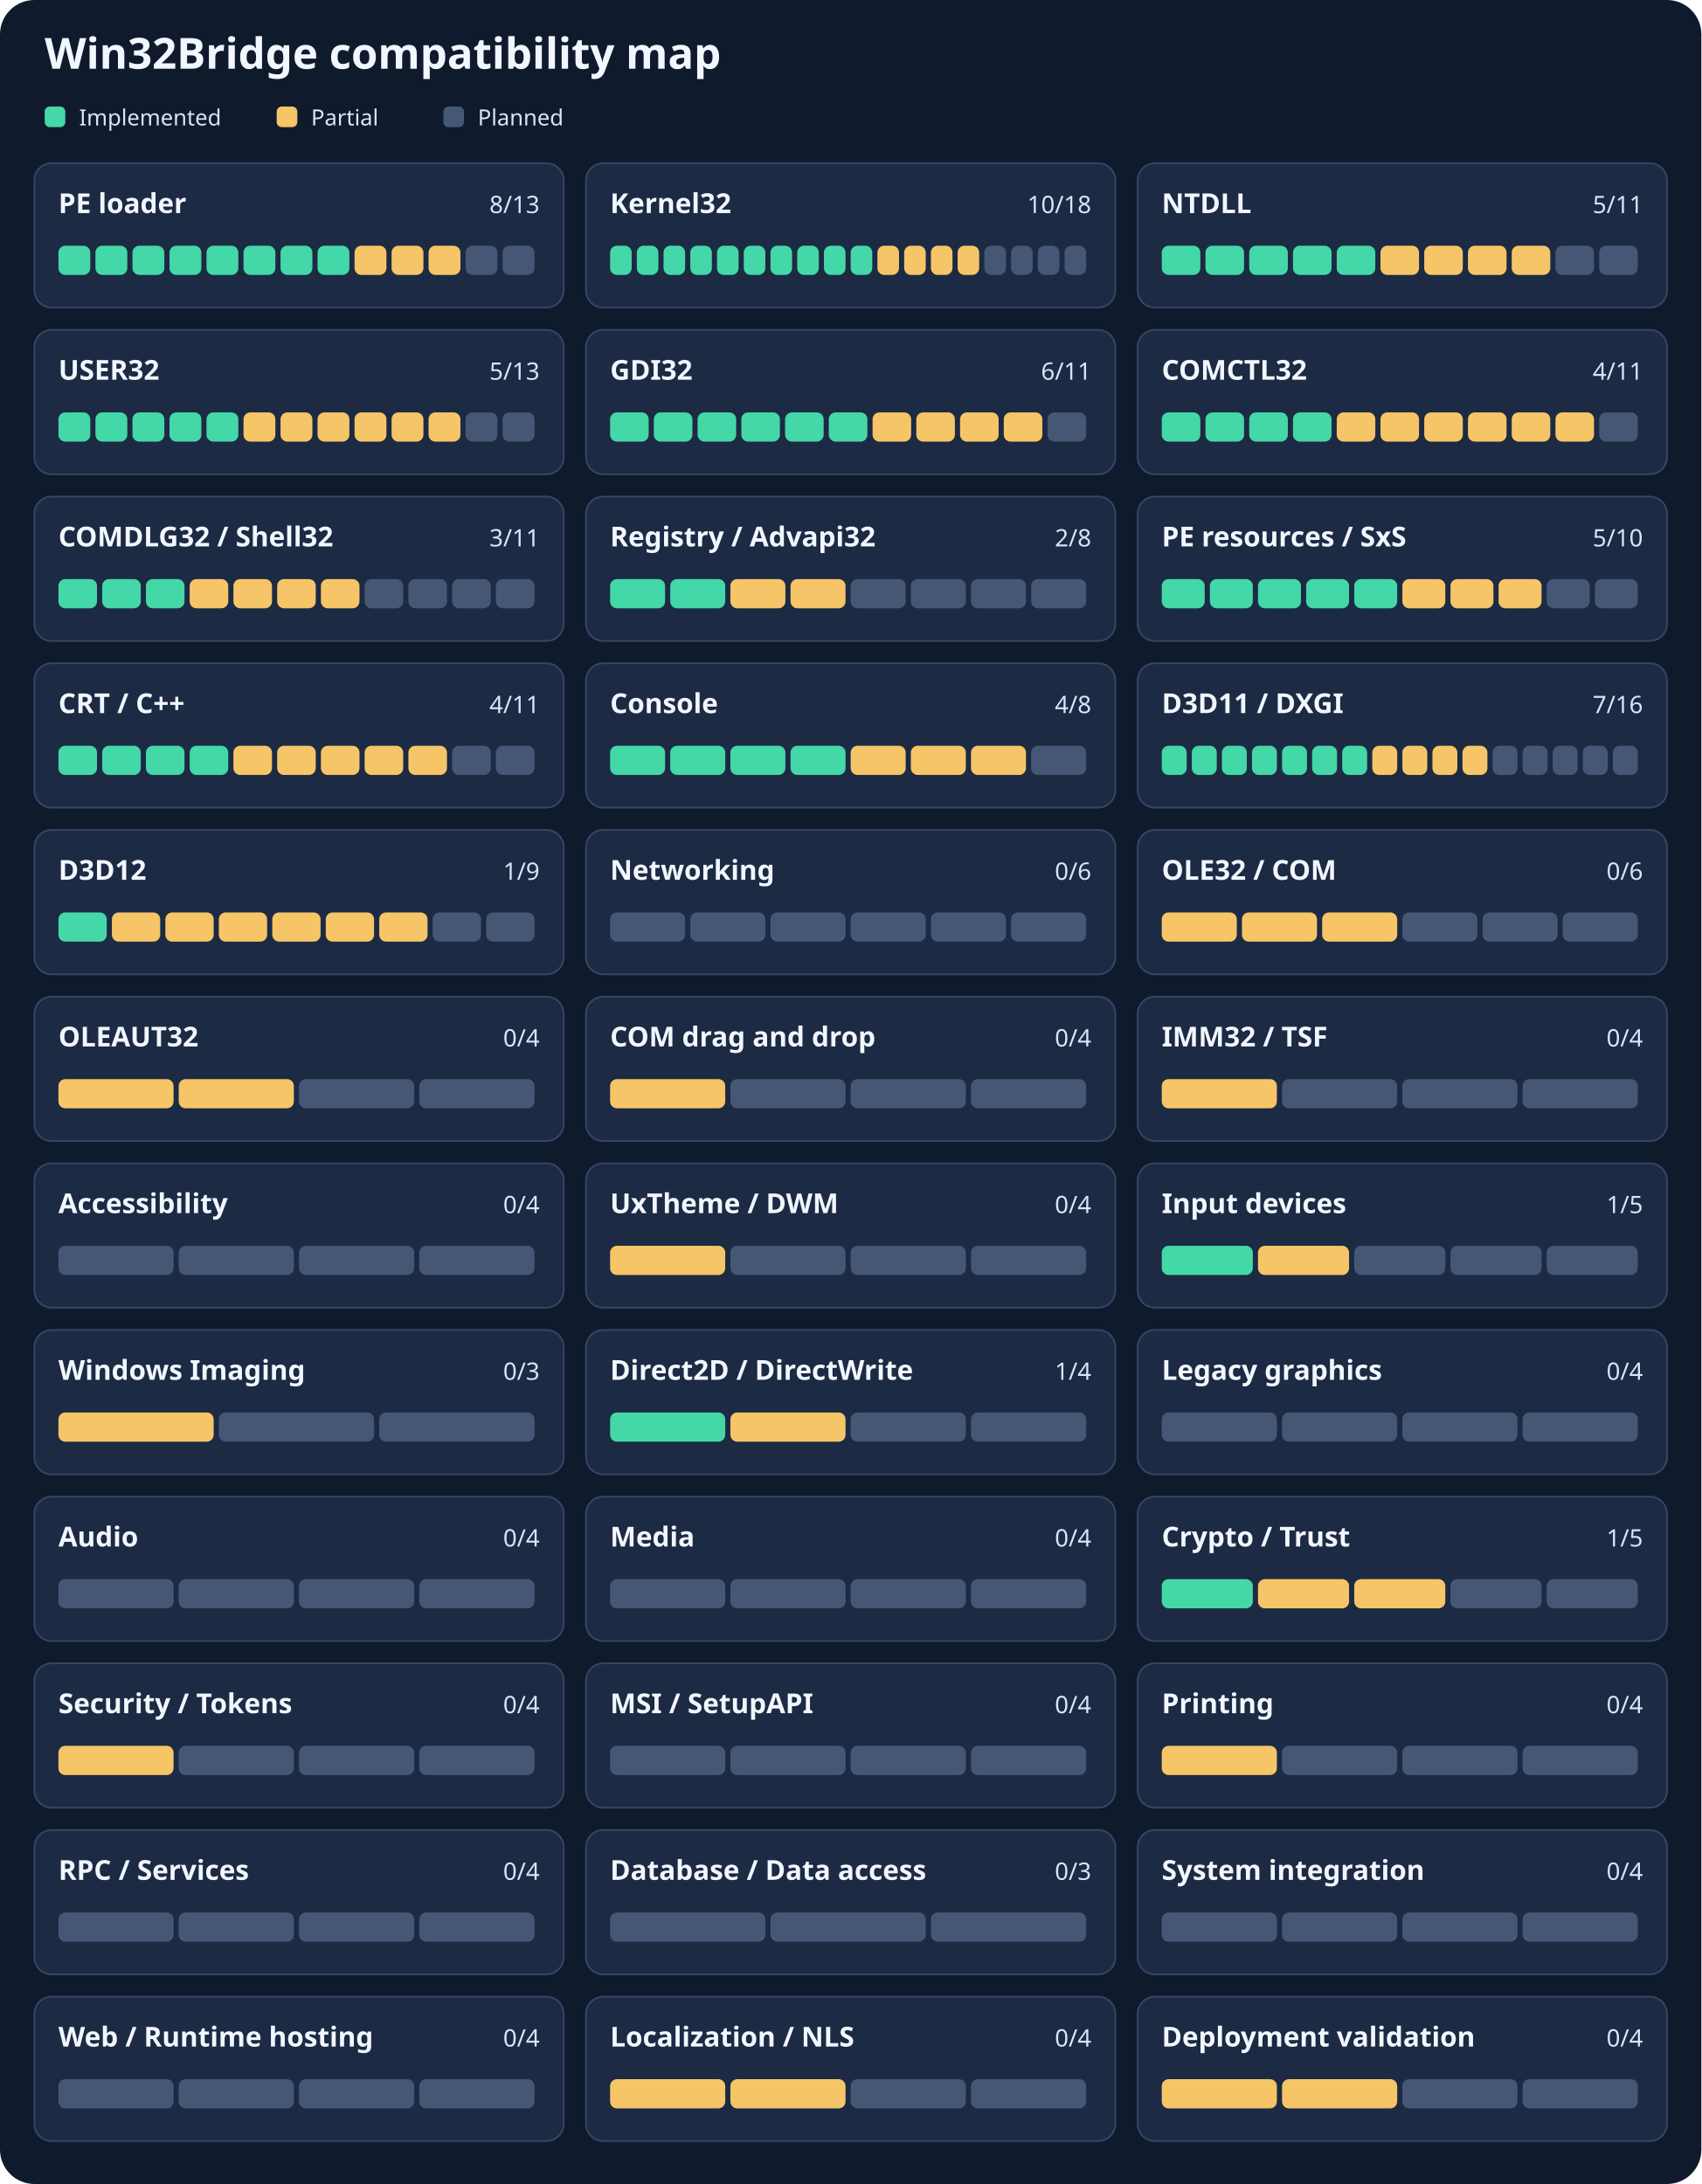
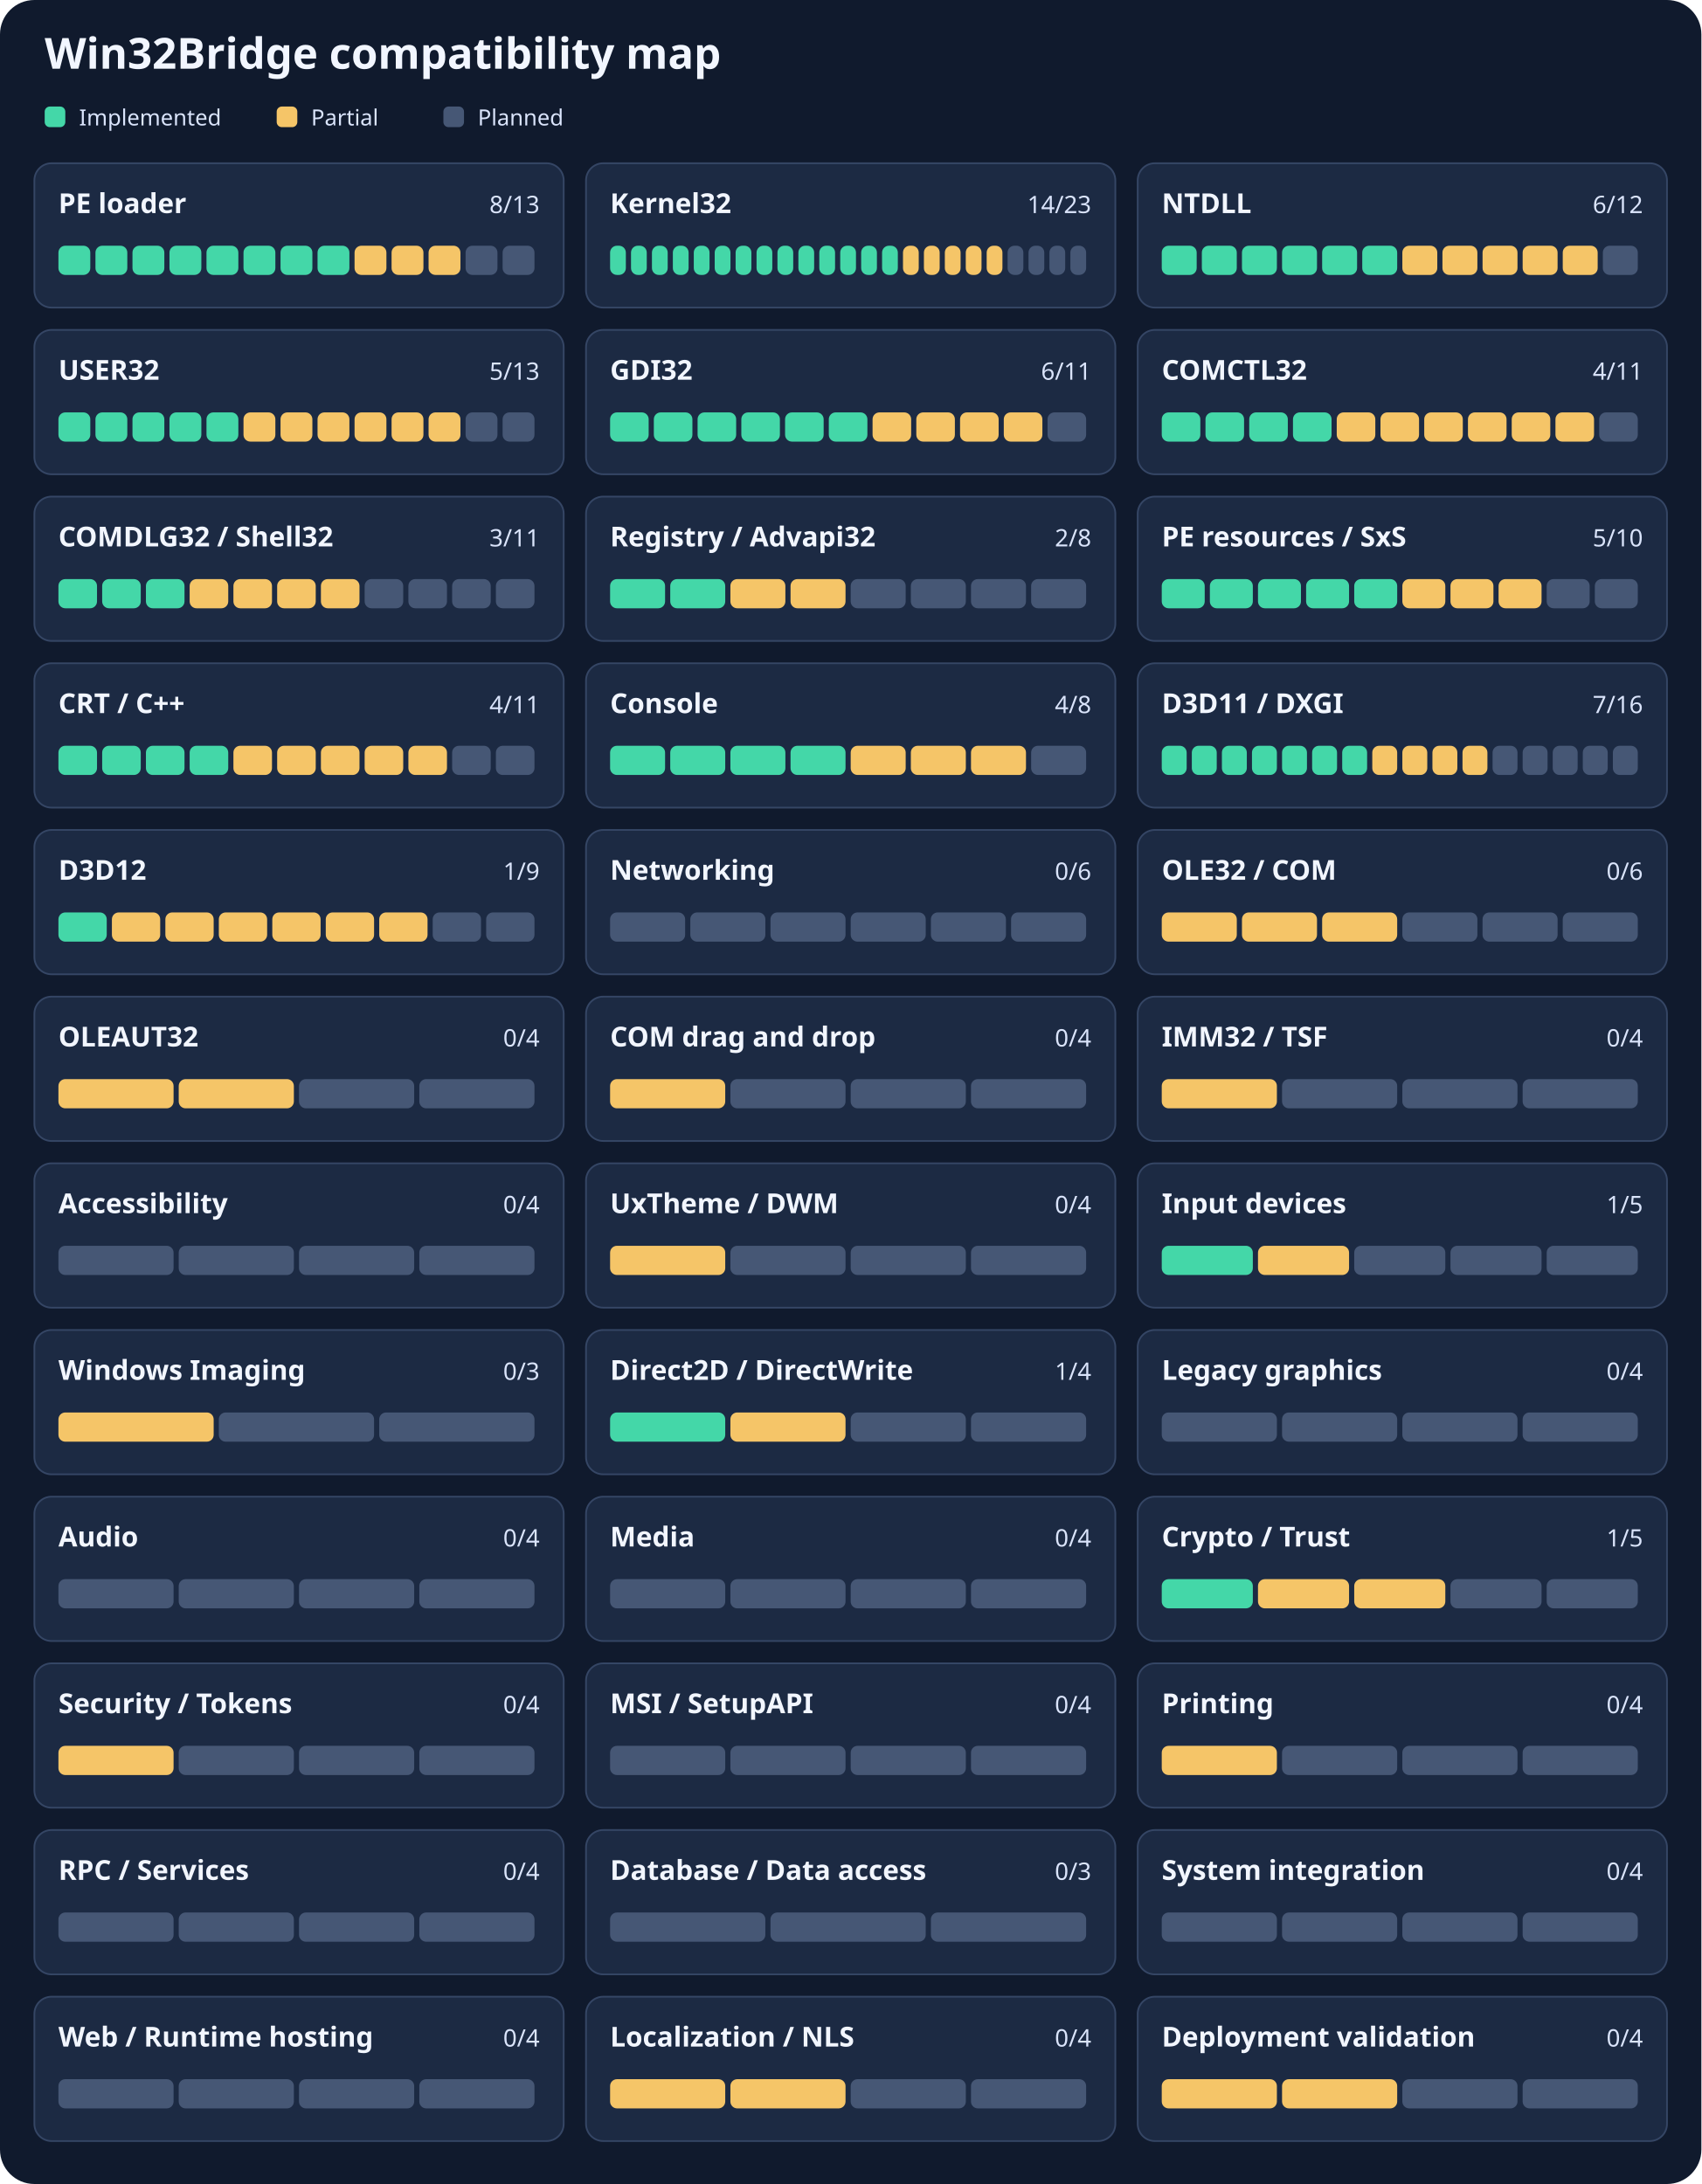
<svg xmlns="http://www.w3.org/2000/svg" width="990" height="1271" viewBox="0 0 990 1271" role="img" aria-labelledby="title desc">
  <rect width="990" height="1271" rx="20" fill="#101a2d" />
  <g font-family="system-ui, Segoe UI, sans-serif">
    <text x="26" y="40" font-size="25" font-weight="700" fill="#f2f6ff">Win32Bridge compatibility map</text>
    <rect x="26" y="62" width="12" height="12" rx="3" fill="#44d7a8" />
    <text x="46" y="73" font-size="13" fill="#dae4fb">Implemented</text>
    <rect x="161" y="62" width="12" height="12" rx="3" fill="#f5c568" />
    <text x="181" y="73" font-size="13" fill="#dae4fb">Partial</text>
    <rect x="258" y="62" width="12" height="12" rx="3" fill="#465775" />
    <text x="278" y="73" font-size="13" fill="#dae4fb">Planned</text>
    <g>
      <rect x="20" y="95" width="308" height="84" rx="10" fill="#1c2a43" stroke="#354665" />
      <text x="34" y="124" font-size="16" font-weight="650" fill="#f2f6ff">PE loader</text>
      <text x="314" y="124" text-anchor="end" font-size="14" fill="#dae4fb">8/13</text>
      <rect x="34.00" y="143" width="18.54" height="17" rx="4" fill="#44d7a8" />
      <rect x="55.54" y="143" width="18.54" height="17" rx="4" fill="#44d7a8" />
      <rect x="77.08" y="143" width="18.54" height="17" rx="4" fill="#44d7a8" />
      <rect x="98.62" y="143" width="18.54" height="17" rx="4" fill="#44d7a8" />
      <rect x="120.15" y="143" width="18.54" height="17" rx="4" fill="#44d7a8" />
      <rect x="141.69" y="143" width="18.54" height="17" rx="4" fill="#44d7a8" />
      <rect x="163.23" y="143" width="18.54" height="17" rx="4" fill="#44d7a8" />
      <rect x="184.77" y="143" width="18.54" height="17" rx="4" fill="#44d7a8" />
      <rect x="206.31" y="143" width="18.54" height="17" rx="4" fill="#f5c568" />
      <rect x="227.85" y="143" width="18.54" height="17" rx="4" fill="#f5c568" />
      <rect x="249.38" y="143" width="18.54" height="17" rx="4" fill="#f5c568" />
      <rect x="270.92" y="143" width="18.54" height="17" rx="4" fill="#465775" />
      <rect x="292.46" y="143" width="18.54" height="17" rx="4" fill="#465775" />
    </g>
    <g>
      <rect x="341" y="95" width="308" height="84" rx="10" fill="#1c2a43" stroke="#354665" />
      <text x="355" y="124" font-size="16" font-weight="650" fill="#f2f6ff">Kernel32</text>
-       <text x="635" y="124" text-anchor="end" font-size="14" fill="#dae4fb">10/18</text>
-       <rect x="355.00" y="143" width="12.56" height="17" rx="4" fill="#44d7a8" />
-       <rect x="370.56" y="143" width="12.56" height="17" rx="4" fill="#44d7a8" />
-       <rect x="386.11" y="143" width="12.56" height="17" rx="4" fill="#44d7a8" />
-       <rect x="401.67" y="143" width="12.56" height="17" rx="4" fill="#44d7a8" />
-       <rect x="417.22" y="143" width="12.56" height="17" rx="4" fill="#44d7a8" />
-       <rect x="432.78" y="143" width="12.56" height="17" rx="4" fill="#44d7a8" />
-       <rect x="448.33" y="143" width="12.56" height="17" rx="4" fill="#44d7a8" />
-       <rect x="463.89" y="143" width="12.56" height="17" rx="4" fill="#44d7a8" />
-       <rect x="479.44" y="143" width="12.56" height="17" rx="4" fill="#44d7a8" />
-       <rect x="495.00" y="143" width="12.56" height="17" rx="4" fill="#44d7a8" />
-       <rect x="510.56" y="143" width="12.56" height="17" rx="4" fill="#f5c568" />
-       <rect x="526.11" y="143" width="12.56" height="17" rx="4" fill="#f5c568" />
-       <rect x="541.67" y="143" width="12.56" height="17" rx="4" fill="#f5c568" />
-       <rect x="557.22" y="143" width="12.56" height="17" rx="4" fill="#f5c568" />
-       <rect x="572.78" y="143" width="12.56" height="17" rx="4" fill="#465775" />
-       <rect x="588.33" y="143" width="12.56" height="17" rx="4" fill="#465775" />
-       <rect x="603.89" y="143" width="12.56" height="17" rx="4" fill="#465775" />
-       <rect x="619.44" y="143" width="12.56" height="17" rx="4" fill="#465775" />
+       <text x="635" y="124" text-anchor="end" font-size="14" fill="#dae4fb">14/23</text>
+       <rect x="355.00" y="143" width="9.17" height="17" rx="4" fill="#44d7a8" />
+       <rect x="367.17" y="143" width="9.17" height="17" rx="4" fill="#44d7a8" />
+       <rect x="379.35" y="143" width="9.17" height="17" rx="4" fill="#44d7a8" />
+       <rect x="391.52" y="143" width="9.17" height="17" rx="4" fill="#44d7a8" />
+       <rect x="403.70" y="143" width="9.17" height="17" rx="4" fill="#44d7a8" />
+       <rect x="415.87" y="143" width="9.17" height="17" rx="4" fill="#44d7a8" />
+       <rect x="428.04" y="143" width="9.17" height="17" rx="4" fill="#44d7a8" />
+       <rect x="440.22" y="143" width="9.17" height="17" rx="4" fill="#44d7a8" />
+       <rect x="452.39" y="143" width="9.17" height="17" rx="4" fill="#44d7a8" />
+       <rect x="464.57" y="143" width="9.17" height="17" rx="4" fill="#44d7a8" />
+       <rect x="476.74" y="143" width="9.17" height="17" rx="4" fill="#44d7a8" />
+       <rect x="488.91" y="143" width="9.17" height="17" rx="4" fill="#44d7a8" />
+       <rect x="501.09" y="143" width="9.17" height="17" rx="4" fill="#44d7a8" />
+       <rect x="513.26" y="143" width="9.17" height="17" rx="4" fill="#44d7a8" />
+       <rect x="525.43" y="143" width="9.17" height="17" rx="4" fill="#f5c568" />
+       <rect x="537.61" y="143" width="9.17" height="17" rx="4" fill="#f5c568" />
+       <rect x="549.78" y="143" width="9.17" height="17" rx="4" fill="#f5c568" />
+       <rect x="561.96" y="143" width="9.17" height="17" rx="4" fill="#f5c568" />
+       <rect x="574.13" y="143" width="9.17" height="17" rx="4" fill="#f5c568" />
+       <rect x="586.30" y="143" width="9.17" height="17" rx="4" fill="#465775" />
+       <rect x="598.48" y="143" width="9.17" height="17" rx="4" fill="#465775" />
+       <rect x="610.65" y="143" width="9.17" height="17" rx="4" fill="#465775" />
+       <rect x="622.83" y="143" width="9.17" height="17" rx="4" fill="#465775" />
    </g>
    <g>
      <rect x="662" y="95" width="308" height="84" rx="10" fill="#1c2a43" stroke="#354665" />
      <text x="676" y="124" font-size="16" font-weight="650" fill="#f2f6ff">NTDLL</text>
-       <text x="956" y="124" text-anchor="end" font-size="14" fill="#dae4fb">5/11</text>
-       <rect x="676.00" y="143" width="22.45" height="17" rx="4" fill="#44d7a8" />
-       <rect x="701.45" y="143" width="22.45" height="17" rx="4" fill="#44d7a8" />
-       <rect x="726.91" y="143" width="22.45" height="17" rx="4" fill="#44d7a8" />
-       <rect x="752.36" y="143" width="22.45" height="17" rx="4" fill="#44d7a8" />
-       <rect x="777.82" y="143" width="22.45" height="17" rx="4" fill="#44d7a8" />
-       <rect x="803.27" y="143" width="22.45" height="17" rx="4" fill="#f5c568" />
-       <rect x="828.73" y="143" width="22.45" height="17" rx="4" fill="#f5c568" />
-       <rect x="854.18" y="143" width="22.45" height="17" rx="4" fill="#f5c568" />
-       <rect x="879.64" y="143" width="22.45" height="17" rx="4" fill="#f5c568" />
-       <rect x="905.09" y="143" width="22.45" height="17" rx="4" fill="#465775" />
-       <rect x="930.55" y="143" width="22.45" height="17" rx="4" fill="#465775" />
+       <text x="956" y="124" text-anchor="end" font-size="14" fill="#dae4fb">6/12</text>
+       <rect x="676.00" y="143" width="20.33" height="17" rx="4" fill="#44d7a8" />
+       <rect x="699.33" y="143" width="20.33" height="17" rx="4" fill="#44d7a8" />
+       <rect x="722.67" y="143" width="20.33" height="17" rx="4" fill="#44d7a8" />
+       <rect x="746.00" y="143" width="20.33" height="17" rx="4" fill="#44d7a8" />
+       <rect x="769.33" y="143" width="20.33" height="17" rx="4" fill="#44d7a8" />
+       <rect x="792.67" y="143" width="20.33" height="17" rx="4" fill="#44d7a8" />
+       <rect x="816.00" y="143" width="20.33" height="17" rx="4" fill="#f5c568" />
+       <rect x="839.33" y="143" width="20.33" height="17" rx="4" fill="#f5c568" />
+       <rect x="862.67" y="143" width="20.33" height="17" rx="4" fill="#f5c568" />
+       <rect x="886.00" y="143" width="20.33" height="17" rx="4" fill="#f5c568" />
+       <rect x="909.33" y="143" width="20.33" height="17" rx="4" fill="#f5c568" />
+       <rect x="932.67" y="143" width="20.33" height="17" rx="4" fill="#465775" />
    </g>
    <g>
      <rect x="20" y="192" width="308" height="84" rx="10" fill="#1c2a43" stroke="#354665" />
      <text x="34" y="221" font-size="16" font-weight="650" fill="#f2f6ff">USER32</text>
      <text x="314" y="221" text-anchor="end" font-size="14" fill="#dae4fb">5/13</text>
      <rect x="34.00" y="240" width="18.54" height="17" rx="4" fill="#44d7a8" />
      <rect x="55.54" y="240" width="18.54" height="17" rx="4" fill="#44d7a8" />
      <rect x="77.08" y="240" width="18.54" height="17" rx="4" fill="#44d7a8" />
      <rect x="98.62" y="240" width="18.54" height="17" rx="4" fill="#44d7a8" />
      <rect x="120.15" y="240" width="18.54" height="17" rx="4" fill="#44d7a8" />
      <rect x="141.69" y="240" width="18.54" height="17" rx="4" fill="#f5c568" />
      <rect x="163.23" y="240" width="18.54" height="17" rx="4" fill="#f5c568" />
      <rect x="184.77" y="240" width="18.54" height="17" rx="4" fill="#f5c568" />
      <rect x="206.31" y="240" width="18.54" height="17" rx="4" fill="#f5c568" />
      <rect x="227.85" y="240" width="18.54" height="17" rx="4" fill="#f5c568" />
      <rect x="249.38" y="240" width="18.54" height="17" rx="4" fill="#f5c568" />
      <rect x="270.92" y="240" width="18.54" height="17" rx="4" fill="#465775" />
      <rect x="292.46" y="240" width="18.54" height="17" rx="4" fill="#465775" />
    </g>
    <g>
      <rect x="341" y="192" width="308" height="84" rx="10" fill="#1c2a43" stroke="#354665" />
      <text x="355" y="221" font-size="16" font-weight="650" fill="#f2f6ff">GDI32</text>
      <text x="635" y="221" text-anchor="end" font-size="14" fill="#dae4fb">6/11</text>
      <rect x="355.00" y="240" width="22.45" height="17" rx="4" fill="#44d7a8" />
      <rect x="380.45" y="240" width="22.45" height="17" rx="4" fill="#44d7a8" />
      <rect x="405.91" y="240" width="22.45" height="17" rx="4" fill="#44d7a8" />
      <rect x="431.36" y="240" width="22.45" height="17" rx="4" fill="#44d7a8" />
      <rect x="456.82" y="240" width="22.45" height="17" rx="4" fill="#44d7a8" />
      <rect x="482.27" y="240" width="22.45" height="17" rx="4" fill="#44d7a8" />
      <rect x="507.73" y="240" width="22.45" height="17" rx="4" fill="#f5c568" />
      <rect x="533.18" y="240" width="22.45" height="17" rx="4" fill="#f5c568" />
      <rect x="558.64" y="240" width="22.45" height="17" rx="4" fill="#f5c568" />
      <rect x="584.09" y="240" width="22.45" height="17" rx="4" fill="#f5c568" />
      <rect x="609.55" y="240" width="22.45" height="17" rx="4" fill="#465775" />
    </g>
    <g>
      <rect x="662" y="192" width="308" height="84" rx="10" fill="#1c2a43" stroke="#354665" />
      <text x="676" y="221" font-size="16" font-weight="650" fill="#f2f6ff">COMCTL32</text>
      <text x="956" y="221" text-anchor="end" font-size="14" fill="#dae4fb">4/11</text>
      <rect x="676.00" y="240" width="22.45" height="17" rx="4" fill="#44d7a8" />
      <rect x="701.45" y="240" width="22.45" height="17" rx="4" fill="#44d7a8" />
      <rect x="726.91" y="240" width="22.45" height="17" rx="4" fill="#44d7a8" />
      <rect x="752.36" y="240" width="22.45" height="17" rx="4" fill="#44d7a8" />
      <rect x="777.82" y="240" width="22.45" height="17" rx="4" fill="#f5c568" />
      <rect x="803.27" y="240" width="22.45" height="17" rx="4" fill="#f5c568" />
      <rect x="828.73" y="240" width="22.45" height="17" rx="4" fill="#f5c568" />
      <rect x="854.18" y="240" width="22.45" height="17" rx="4" fill="#f5c568" />
      <rect x="879.64" y="240" width="22.45" height="17" rx="4" fill="#f5c568" />
      <rect x="905.09" y="240" width="22.45" height="17" rx="4" fill="#f5c568" />
      <rect x="930.55" y="240" width="22.45" height="17" rx="4" fill="#465775" />
    </g>
    <g>
      <rect x="20" y="289" width="308" height="84" rx="10" fill="#1c2a43" stroke="#354665" />
      <text x="34" y="318" font-size="16" font-weight="650" fill="#f2f6ff">COMDLG32 / Shell32</text>
      <text x="314" y="318" text-anchor="end" font-size="14" fill="#dae4fb">3/11</text>
      <rect x="34.00" y="337" width="22.45" height="17" rx="4" fill="#44d7a8" />
      <rect x="59.45" y="337" width="22.45" height="17" rx="4" fill="#44d7a8" />
      <rect x="84.91" y="337" width="22.45" height="17" rx="4" fill="#44d7a8" />
      <rect x="110.36" y="337" width="22.45" height="17" rx="4" fill="#f5c568" />
      <rect x="135.82" y="337" width="22.45" height="17" rx="4" fill="#f5c568" />
      <rect x="161.27" y="337" width="22.45" height="17" rx="4" fill="#f5c568" />
      <rect x="186.73" y="337" width="22.45" height="17" rx="4" fill="#f5c568" />
      <rect x="212.18" y="337" width="22.45" height="17" rx="4" fill="#465775" />
      <rect x="237.64" y="337" width="22.45" height="17" rx="4" fill="#465775" />
      <rect x="263.09" y="337" width="22.45" height="17" rx="4" fill="#465775" />
      <rect x="288.55" y="337" width="22.45" height="17" rx="4" fill="#465775" />
    </g>
    <g>
      <rect x="341" y="289" width="308" height="84" rx="10" fill="#1c2a43" stroke="#354665" />
      <text x="355" y="318" font-size="16" font-weight="650" fill="#f2f6ff">Registry / Advapi32</text>
      <text x="635" y="318" text-anchor="end" font-size="14" fill="#dae4fb">2/8</text>
      <rect x="355.00" y="337" width="32.00" height="17" rx="4" fill="#44d7a8" />
      <rect x="390.00" y="337" width="32.00" height="17" rx="4" fill="#44d7a8" />
      <rect x="425.00" y="337" width="32.00" height="17" rx="4" fill="#f5c568" />
      <rect x="460.00" y="337" width="32.00" height="17" rx="4" fill="#f5c568" />
      <rect x="495.00" y="337" width="32.00" height="17" rx="4" fill="#465775" />
      <rect x="530.00" y="337" width="32.00" height="17" rx="4" fill="#465775" />
      <rect x="565.00" y="337" width="32.00" height="17" rx="4" fill="#465775" />
      <rect x="600.00" y="337" width="32.00" height="17" rx="4" fill="#465775" />
    </g>
    <g>
      <rect x="662" y="289" width="308" height="84" rx="10" fill="#1c2a43" stroke="#354665" />
      <text x="676" y="318" font-size="16" font-weight="650" fill="#f2f6ff">PE resources / SxS</text>
      <text x="956" y="318" text-anchor="end" font-size="14" fill="#dae4fb">5/10</text>
      <rect x="676.00" y="337" width="25.00" height="17" rx="4" fill="#44d7a8" />
      <rect x="704.00" y="337" width="25.00" height="17" rx="4" fill="#44d7a8" />
      <rect x="732.00" y="337" width="25.00" height="17" rx="4" fill="#44d7a8" />
      <rect x="760.00" y="337" width="25.00" height="17" rx="4" fill="#44d7a8" />
      <rect x="788.00" y="337" width="25.00" height="17" rx="4" fill="#44d7a8" />
      <rect x="816.00" y="337" width="25.00" height="17" rx="4" fill="#f5c568" />
      <rect x="844.00" y="337" width="25.00" height="17" rx="4" fill="#f5c568" />
      <rect x="872.00" y="337" width="25.00" height="17" rx="4" fill="#f5c568" />
      <rect x="900.00" y="337" width="25.00" height="17" rx="4" fill="#465775" />
      <rect x="928.00" y="337" width="25.00" height="17" rx="4" fill="#465775" />
    </g>
    <g>
      <rect x="20" y="386" width="308" height="84" rx="10" fill="#1c2a43" stroke="#354665" />
      <text x="34" y="415" font-size="16" font-weight="650" fill="#f2f6ff">CRT / C++</text>
      <text x="314" y="415" text-anchor="end" font-size="14" fill="#dae4fb">4/11</text>
      <rect x="34.00" y="434" width="22.45" height="17" rx="4" fill="#44d7a8" />
      <rect x="59.45" y="434" width="22.45" height="17" rx="4" fill="#44d7a8" />
      <rect x="84.91" y="434" width="22.45" height="17" rx="4" fill="#44d7a8" />
      <rect x="110.36" y="434" width="22.45" height="17" rx="4" fill="#44d7a8" />
      <rect x="135.82" y="434" width="22.45" height="17" rx="4" fill="#f5c568" />
      <rect x="161.27" y="434" width="22.45" height="17" rx="4" fill="#f5c568" />
      <rect x="186.73" y="434" width="22.45" height="17" rx="4" fill="#f5c568" />
      <rect x="212.18" y="434" width="22.45" height="17" rx="4" fill="#f5c568" />
      <rect x="237.64" y="434" width="22.45" height="17" rx="4" fill="#f5c568" />
      <rect x="263.09" y="434" width="22.45" height="17" rx="4" fill="#465775" />
      <rect x="288.55" y="434" width="22.45" height="17" rx="4" fill="#465775" />
    </g>
    <g>
      <rect x="341" y="386" width="308" height="84" rx="10" fill="#1c2a43" stroke="#354665" />
      <text x="355" y="415" font-size="16" font-weight="650" fill="#f2f6ff">Console</text>
      <text x="635" y="415" text-anchor="end" font-size="14" fill="#dae4fb">4/8</text>
      <rect x="355.00" y="434" width="32.00" height="17" rx="4" fill="#44d7a8" />
      <rect x="390.00" y="434" width="32.00" height="17" rx="4" fill="#44d7a8" />
      <rect x="425.00" y="434" width="32.00" height="17" rx="4" fill="#44d7a8" />
      <rect x="460.00" y="434" width="32.00" height="17" rx="4" fill="#44d7a8" />
      <rect x="495.00" y="434" width="32.00" height="17" rx="4" fill="#f5c568" />
      <rect x="530.00" y="434" width="32.00" height="17" rx="4" fill="#f5c568" />
      <rect x="565.00" y="434" width="32.00" height="17" rx="4" fill="#f5c568" />
      <rect x="600.00" y="434" width="32.00" height="17" rx="4" fill="#465775" />
    </g>
    <g>
      <rect x="662" y="386" width="308" height="84" rx="10" fill="#1c2a43" stroke="#354665" />
      <text x="676" y="415" font-size="16" font-weight="650" fill="#f2f6ff">D3D11 / DXGI</text>
      <text x="956" y="415" text-anchor="end" font-size="14" fill="#dae4fb">7/16</text>
      <rect x="676.00" y="434" width="14.50" height="17" rx="4" fill="#44d7a8" />
      <rect x="693.50" y="434" width="14.50" height="17" rx="4" fill="#44d7a8" />
      <rect x="711.00" y="434" width="14.50" height="17" rx="4" fill="#44d7a8" />
      <rect x="728.50" y="434" width="14.50" height="17" rx="4" fill="#44d7a8" />
      <rect x="746.00" y="434" width="14.50" height="17" rx="4" fill="#44d7a8" />
      <rect x="763.50" y="434" width="14.50" height="17" rx="4" fill="#44d7a8" />
      <rect x="781.00" y="434" width="14.50" height="17" rx="4" fill="#44d7a8" />
      <rect x="798.50" y="434" width="14.50" height="17" rx="4" fill="#f5c568" />
      <rect x="816.00" y="434" width="14.50" height="17" rx="4" fill="#f5c568" />
      <rect x="833.50" y="434" width="14.50" height="17" rx="4" fill="#f5c568" />
      <rect x="851.00" y="434" width="14.50" height="17" rx="4" fill="#f5c568" />
      <rect x="868.50" y="434" width="14.50" height="17" rx="4" fill="#465775" />
      <rect x="886.00" y="434" width="14.50" height="17" rx="4" fill="#465775" />
      <rect x="903.50" y="434" width="14.50" height="17" rx="4" fill="#465775" />
      <rect x="921.00" y="434" width="14.50" height="17" rx="4" fill="#465775" />
      <rect x="938.50" y="434" width="14.50" height="17" rx="4" fill="#465775" />
    </g>
    <g>
      <rect x="20" y="483" width="308" height="84" rx="10" fill="#1c2a43" stroke="#354665" />
      <text x="34" y="512" font-size="16" font-weight="650" fill="#f2f6ff">D3D12</text>
      <text x="314" y="512" text-anchor="end" font-size="14" fill="#dae4fb">1/9</text>
      <rect x="34.00" y="531" width="28.11" height="17" rx="4" fill="#44d7a8" />
      <rect x="65.11" y="531" width="28.11" height="17" rx="4" fill="#f5c568" />
      <rect x="96.22" y="531" width="28.11" height="17" rx="4" fill="#f5c568" />
      <rect x="127.33" y="531" width="28.11" height="17" rx="4" fill="#f5c568" />
      <rect x="158.44" y="531" width="28.11" height="17" rx="4" fill="#f5c568" />
      <rect x="189.56" y="531" width="28.11" height="17" rx="4" fill="#f5c568" />
      <rect x="220.67" y="531" width="28.11" height="17" rx="4" fill="#f5c568" />
      <rect x="251.78" y="531" width="28.11" height="17" rx="4" fill="#465775" />
      <rect x="282.89" y="531" width="28.11" height="17" rx="4" fill="#465775" />
    </g>
    <g>
      <rect x="341" y="483" width="308" height="84" rx="10" fill="#1c2a43" stroke="#354665" />
      <text x="355" y="512" font-size="16" font-weight="650" fill="#f2f6ff">Networking</text>
      <text x="635" y="512" text-anchor="end" font-size="14" fill="#dae4fb">0/6</text>
      <rect x="355.00" y="531" width="43.67" height="17" rx="4" fill="#465775" />
      <rect x="401.67" y="531" width="43.67" height="17" rx="4" fill="#465775" />
      <rect x="448.33" y="531" width="43.67" height="17" rx="4" fill="#465775" />
      <rect x="495.00" y="531" width="43.67" height="17" rx="4" fill="#465775" />
      <rect x="541.67" y="531" width="43.67" height="17" rx="4" fill="#465775" />
      <rect x="588.33" y="531" width="43.67" height="17" rx="4" fill="#465775" />
    </g>
    <g>
      <rect x="662" y="483" width="308" height="84" rx="10" fill="#1c2a43" stroke="#354665" />
      <text x="676" y="512" font-size="16" font-weight="650" fill="#f2f6ff">OLE32 / COM</text>
      <text x="956" y="512" text-anchor="end" font-size="14" fill="#dae4fb">0/6</text>
      <rect x="676.00" y="531" width="43.67" height="17" rx="4" fill="#f5c568" />
      <rect x="722.67" y="531" width="43.67" height="17" rx="4" fill="#f5c568" />
      <rect x="769.33" y="531" width="43.67" height="17" rx="4" fill="#f5c568" />
      <rect x="816.00" y="531" width="43.67" height="17" rx="4" fill="#465775" />
      <rect x="862.67" y="531" width="43.67" height="17" rx="4" fill="#465775" />
      <rect x="909.33" y="531" width="43.67" height="17" rx="4" fill="#465775" />
    </g>
    <g>
      <rect x="20" y="580" width="308" height="84" rx="10" fill="#1c2a43" stroke="#354665" />
      <text x="34" y="609" font-size="16" font-weight="650" fill="#f2f6ff">OLEAUT32</text>
      <text x="314" y="609" text-anchor="end" font-size="14" fill="#dae4fb">0/4</text>
      <rect x="34.00" y="628" width="67.00" height="17" rx="4" fill="#f5c568" />
      <rect x="104.00" y="628" width="67.00" height="17" rx="4" fill="#f5c568" />
      <rect x="174.00" y="628" width="67.00" height="17" rx="4" fill="#465775" />
      <rect x="244.00" y="628" width="67.00" height="17" rx="4" fill="#465775" />
    </g>
    <g>
      <rect x="341" y="580" width="308" height="84" rx="10" fill="#1c2a43" stroke="#354665" />
      <text x="355" y="609" font-size="16" font-weight="650" fill="#f2f6ff">COM drag and drop</text>
      <text x="635" y="609" text-anchor="end" font-size="14" fill="#dae4fb">0/4</text>
      <rect x="355.00" y="628" width="67.00" height="17" rx="4" fill="#f5c568" />
      <rect x="425.00" y="628" width="67.00" height="17" rx="4" fill="#465775" />
      <rect x="495.00" y="628" width="67.00" height="17" rx="4" fill="#465775" />
      <rect x="565.00" y="628" width="67.00" height="17" rx="4" fill="#465775" />
    </g>
    <g>
      <rect x="662" y="580" width="308" height="84" rx="10" fill="#1c2a43" stroke="#354665" />
      <text x="676" y="609" font-size="16" font-weight="650" fill="#f2f6ff">IMM32 / TSF</text>
      <text x="956" y="609" text-anchor="end" font-size="14" fill="#dae4fb">0/4</text>
      <rect x="676.00" y="628" width="67.00" height="17" rx="4" fill="#f5c568" />
      <rect x="746.00" y="628" width="67.00" height="17" rx="4" fill="#465775" />
      <rect x="816.00" y="628" width="67.00" height="17" rx="4" fill="#465775" />
      <rect x="886.00" y="628" width="67.00" height="17" rx="4" fill="#465775" />
    </g>
    <g>
      <rect x="20" y="677" width="308" height="84" rx="10" fill="#1c2a43" stroke="#354665" />
      <text x="34" y="706" font-size="16" font-weight="650" fill="#f2f6ff">Accessibility</text>
      <text x="314" y="706" text-anchor="end" font-size="14" fill="#dae4fb">0/4</text>
      <rect x="34.00" y="725" width="67.00" height="17" rx="4" fill="#465775" />
      <rect x="104.00" y="725" width="67.00" height="17" rx="4" fill="#465775" />
      <rect x="174.00" y="725" width="67.00" height="17" rx="4" fill="#465775" />
      <rect x="244.00" y="725" width="67.00" height="17" rx="4" fill="#465775" />
    </g>
    <g>
      <rect x="341" y="677" width="308" height="84" rx="10" fill="#1c2a43" stroke="#354665" />
      <text x="355" y="706" font-size="16" font-weight="650" fill="#f2f6ff">UxTheme / DWM</text>
      <text x="635" y="706" text-anchor="end" font-size="14" fill="#dae4fb">0/4</text>
      <rect x="355.00" y="725" width="67.00" height="17" rx="4" fill="#f5c568" />
      <rect x="425.00" y="725" width="67.00" height="17" rx="4" fill="#465775" />
      <rect x="495.00" y="725" width="67.00" height="17" rx="4" fill="#465775" />
      <rect x="565.00" y="725" width="67.00" height="17" rx="4" fill="#465775" />
    </g>
    <g>
      <rect x="662" y="677" width="308" height="84" rx="10" fill="#1c2a43" stroke="#354665" />
      <text x="676" y="706" font-size="16" font-weight="650" fill="#f2f6ff">Input devices</text>
      <text x="956" y="706" text-anchor="end" font-size="14" fill="#dae4fb">1/5</text>
      <rect x="676.00" y="725" width="53.00" height="17" rx="4" fill="#44d7a8" />
      <rect x="732.00" y="725" width="53.00" height="17" rx="4" fill="#f5c568" />
      <rect x="788.00" y="725" width="53.00" height="17" rx="4" fill="#465775" />
      <rect x="844.00" y="725" width="53.00" height="17" rx="4" fill="#465775" />
      <rect x="900.00" y="725" width="53.00" height="17" rx="4" fill="#465775" />
    </g>
    <g>
      <rect x="20" y="774" width="308" height="84" rx="10" fill="#1c2a43" stroke="#354665" />
      <text x="34" y="803" font-size="16" font-weight="650" fill="#f2f6ff">Windows Imaging</text>
      <text x="314" y="803" text-anchor="end" font-size="14" fill="#dae4fb">0/3</text>
      <rect x="34.00" y="822" width="90.33" height="17" rx="4" fill="#f5c568" />
      <rect x="127.33" y="822" width="90.33" height="17" rx="4" fill="#465775" />
      <rect x="220.67" y="822" width="90.33" height="17" rx="4" fill="#465775" />
    </g>
    <g>
      <rect x="341" y="774" width="308" height="84" rx="10" fill="#1c2a43" stroke="#354665" />
      <text x="355" y="803" font-size="16" font-weight="650" fill="#f2f6ff">Direct2D / DirectWrite</text>
      <text x="635" y="803" text-anchor="end" font-size="14" fill="#dae4fb">1/4</text>
      <rect x="355.00" y="822" width="67.00" height="17" rx="4" fill="#44d7a8" />
      <rect x="425.00" y="822" width="67.00" height="17" rx="4" fill="#f5c568" />
      <rect x="495.00" y="822" width="67.00" height="17" rx="4" fill="#465775" />
      <rect x="565.00" y="822" width="67.00" height="17" rx="4" fill="#465775" />
    </g>
    <g>
      <rect x="662" y="774" width="308" height="84" rx="10" fill="#1c2a43" stroke="#354665" />
      <text x="676" y="803" font-size="16" font-weight="650" fill="#f2f6ff">Legacy graphics</text>
      <text x="956" y="803" text-anchor="end" font-size="14" fill="#dae4fb">0/4</text>
      <rect x="676.00" y="822" width="67.00" height="17" rx="4" fill="#465775" />
      <rect x="746.00" y="822" width="67.00" height="17" rx="4" fill="#465775" />
      <rect x="816.00" y="822" width="67.00" height="17" rx="4" fill="#465775" />
      <rect x="886.00" y="822" width="67.00" height="17" rx="4" fill="#465775" />
    </g>
    <g>
      <rect x="20" y="871" width="308" height="84" rx="10" fill="#1c2a43" stroke="#354665" />
      <text x="34" y="900" font-size="16" font-weight="650" fill="#f2f6ff">Audio</text>
      <text x="314" y="900" text-anchor="end" font-size="14" fill="#dae4fb">0/4</text>
      <rect x="34.00" y="919" width="67.00" height="17" rx="4" fill="#465775" />
      <rect x="104.00" y="919" width="67.00" height="17" rx="4" fill="#465775" />
      <rect x="174.00" y="919" width="67.00" height="17" rx="4" fill="#465775" />
      <rect x="244.00" y="919" width="67.00" height="17" rx="4" fill="#465775" />
    </g>
    <g>
      <rect x="341" y="871" width="308" height="84" rx="10" fill="#1c2a43" stroke="#354665" />
      <text x="355" y="900" font-size="16" font-weight="650" fill="#f2f6ff">Media</text>
      <text x="635" y="900" text-anchor="end" font-size="14" fill="#dae4fb">0/4</text>
      <rect x="355.00" y="919" width="67.00" height="17" rx="4" fill="#465775" />
      <rect x="425.00" y="919" width="67.00" height="17" rx="4" fill="#465775" />
      <rect x="495.00" y="919" width="67.00" height="17" rx="4" fill="#465775" />
      <rect x="565.00" y="919" width="67.00" height="17" rx="4" fill="#465775" />
    </g>
    <g>
      <rect x="662" y="871" width="308" height="84" rx="10" fill="#1c2a43" stroke="#354665" />
      <text x="676" y="900" font-size="16" font-weight="650" fill="#f2f6ff">Crypto / Trust</text>
      <text x="956" y="900" text-anchor="end" font-size="14" fill="#dae4fb">1/5</text>
      <rect x="676.00" y="919" width="53.00" height="17" rx="4" fill="#44d7a8" />
      <rect x="732.00" y="919" width="53.00" height="17" rx="4" fill="#f5c568" />
      <rect x="788.00" y="919" width="53.00" height="17" rx="4" fill="#f5c568" />
      <rect x="844.00" y="919" width="53.00" height="17" rx="4" fill="#465775" />
      <rect x="900.00" y="919" width="53.00" height="17" rx="4" fill="#465775" />
    </g>
    <g>
      <rect x="20" y="968" width="308" height="84" rx="10" fill="#1c2a43" stroke="#354665" />
      <text x="34" y="997" font-size="16" font-weight="650" fill="#f2f6ff">Security / Tokens</text>
      <text x="314" y="997" text-anchor="end" font-size="14" fill="#dae4fb">0/4</text>
      <rect x="34.00" y="1016" width="67.00" height="17" rx="4" fill="#f5c568" />
      <rect x="104.00" y="1016" width="67.00" height="17" rx="4" fill="#465775" />
      <rect x="174.00" y="1016" width="67.00" height="17" rx="4" fill="#465775" />
      <rect x="244.00" y="1016" width="67.00" height="17" rx="4" fill="#465775" />
    </g>
    <g>
      <rect x="341" y="968" width="308" height="84" rx="10" fill="#1c2a43" stroke="#354665" />
      <text x="355" y="997" font-size="16" font-weight="650" fill="#f2f6ff">MSI / SetupAPI</text>
      <text x="635" y="997" text-anchor="end" font-size="14" fill="#dae4fb">0/4</text>
      <rect x="355.00" y="1016" width="67.00" height="17" rx="4" fill="#465775" />
      <rect x="425.00" y="1016" width="67.00" height="17" rx="4" fill="#465775" />
      <rect x="495.00" y="1016" width="67.00" height="17" rx="4" fill="#465775" />
      <rect x="565.00" y="1016" width="67.00" height="17" rx="4" fill="#465775" />
    </g>
    <g>
      <rect x="662" y="968" width="308" height="84" rx="10" fill="#1c2a43" stroke="#354665" />
      <text x="676" y="997" font-size="16" font-weight="650" fill="#f2f6ff">Printing</text>
      <text x="956" y="997" text-anchor="end" font-size="14" fill="#dae4fb">0/4</text>
      <rect x="676.00" y="1016" width="67.00" height="17" rx="4" fill="#f5c568" />
      <rect x="746.00" y="1016" width="67.00" height="17" rx="4" fill="#465775" />
      <rect x="816.00" y="1016" width="67.00" height="17" rx="4" fill="#465775" />
      <rect x="886.00" y="1016" width="67.00" height="17" rx="4" fill="#465775" />
    </g>
    <g>
      <rect x="20" y="1065" width="308" height="84" rx="10" fill="#1c2a43" stroke="#354665" />
      <text x="34" y="1094" font-size="16" font-weight="650" fill="#f2f6ff">RPC / Services</text>
      <text x="314" y="1094" text-anchor="end" font-size="14" fill="#dae4fb">0/4</text>
      <rect x="34.00" y="1113" width="67.00" height="17" rx="4" fill="#465775" />
      <rect x="104.00" y="1113" width="67.00" height="17" rx="4" fill="#465775" />
      <rect x="174.00" y="1113" width="67.00" height="17" rx="4" fill="#465775" />
      <rect x="244.00" y="1113" width="67.00" height="17" rx="4" fill="#465775" />
    </g>
    <g>
      <rect x="341" y="1065" width="308" height="84" rx="10" fill="#1c2a43" stroke="#354665" />
      <text x="355" y="1094" font-size="16" font-weight="650" fill="#f2f6ff">Database / Data access</text>
      <text x="635" y="1094" text-anchor="end" font-size="14" fill="#dae4fb">0/3</text>
      <rect x="355.00" y="1113" width="90.33" height="17" rx="4" fill="#465775" />
      <rect x="448.33" y="1113" width="90.33" height="17" rx="4" fill="#465775" />
      <rect x="541.67" y="1113" width="90.33" height="17" rx="4" fill="#465775" />
    </g>
    <g>
      <rect x="662" y="1065" width="308" height="84" rx="10" fill="#1c2a43" stroke="#354665" />
      <text x="676" y="1094" font-size="16" font-weight="650" fill="#f2f6ff">System integration</text>
      <text x="956" y="1094" text-anchor="end" font-size="14" fill="#dae4fb">0/4</text>
      <rect x="676.00" y="1113" width="67.00" height="17" rx="4" fill="#465775" />
      <rect x="746.00" y="1113" width="67.00" height="17" rx="4" fill="#465775" />
      <rect x="816.00" y="1113" width="67.00" height="17" rx="4" fill="#465775" />
      <rect x="886.00" y="1113" width="67.00" height="17" rx="4" fill="#465775" />
    </g>
    <g>
      <rect x="20" y="1162" width="308" height="84" rx="10" fill="#1c2a43" stroke="#354665" />
      <text x="34" y="1191" font-size="16" font-weight="650" fill="#f2f6ff">Web / Runtime hosting</text>
      <text x="314" y="1191" text-anchor="end" font-size="14" fill="#dae4fb">0/4</text>
      <rect x="34.00" y="1210" width="67.00" height="17" rx="4" fill="#465775" />
      <rect x="104.00" y="1210" width="67.00" height="17" rx="4" fill="#465775" />
      <rect x="174.00" y="1210" width="67.00" height="17" rx="4" fill="#465775" />
      <rect x="244.00" y="1210" width="67.00" height="17" rx="4" fill="#465775" />
    </g>
    <g>
      <rect x="341" y="1162" width="308" height="84" rx="10" fill="#1c2a43" stroke="#354665" />
      <text x="355" y="1191" font-size="16" font-weight="650" fill="#f2f6ff">Localization / NLS</text>
      <text x="635" y="1191" text-anchor="end" font-size="14" fill="#dae4fb">0/4</text>
      <rect x="355.00" y="1210" width="67.00" height="17" rx="4" fill="#f5c568" />
      <rect x="425.00" y="1210" width="67.00" height="17" rx="4" fill="#f5c568" />
      <rect x="495.00" y="1210" width="67.00" height="17" rx="4" fill="#465775" />
      <rect x="565.00" y="1210" width="67.00" height="17" rx="4" fill="#465775" />
    </g>
    <g>
      <rect x="662" y="1162" width="308" height="84" rx="10" fill="#1c2a43" stroke="#354665" />
      <text x="676" y="1191" font-size="16" font-weight="650" fill="#f2f6ff">Deployment validation</text>
      <text x="956" y="1191" text-anchor="end" font-size="14" fill="#dae4fb">0/4</text>
      <rect x="676.00" y="1210" width="67.00" height="17" rx="4" fill="#f5c568" />
      <rect x="746.00" y="1210" width="67.00" height="17" rx="4" fill="#f5c568" />
      <rect x="816.00" y="1210" width="67.00" height="17" rx="4" fill="#465775" />
      <rect x="886.00" y="1210" width="67.00" height="17" rx="4" fill="#465775" />
    </g>
  </g>
</svg>
